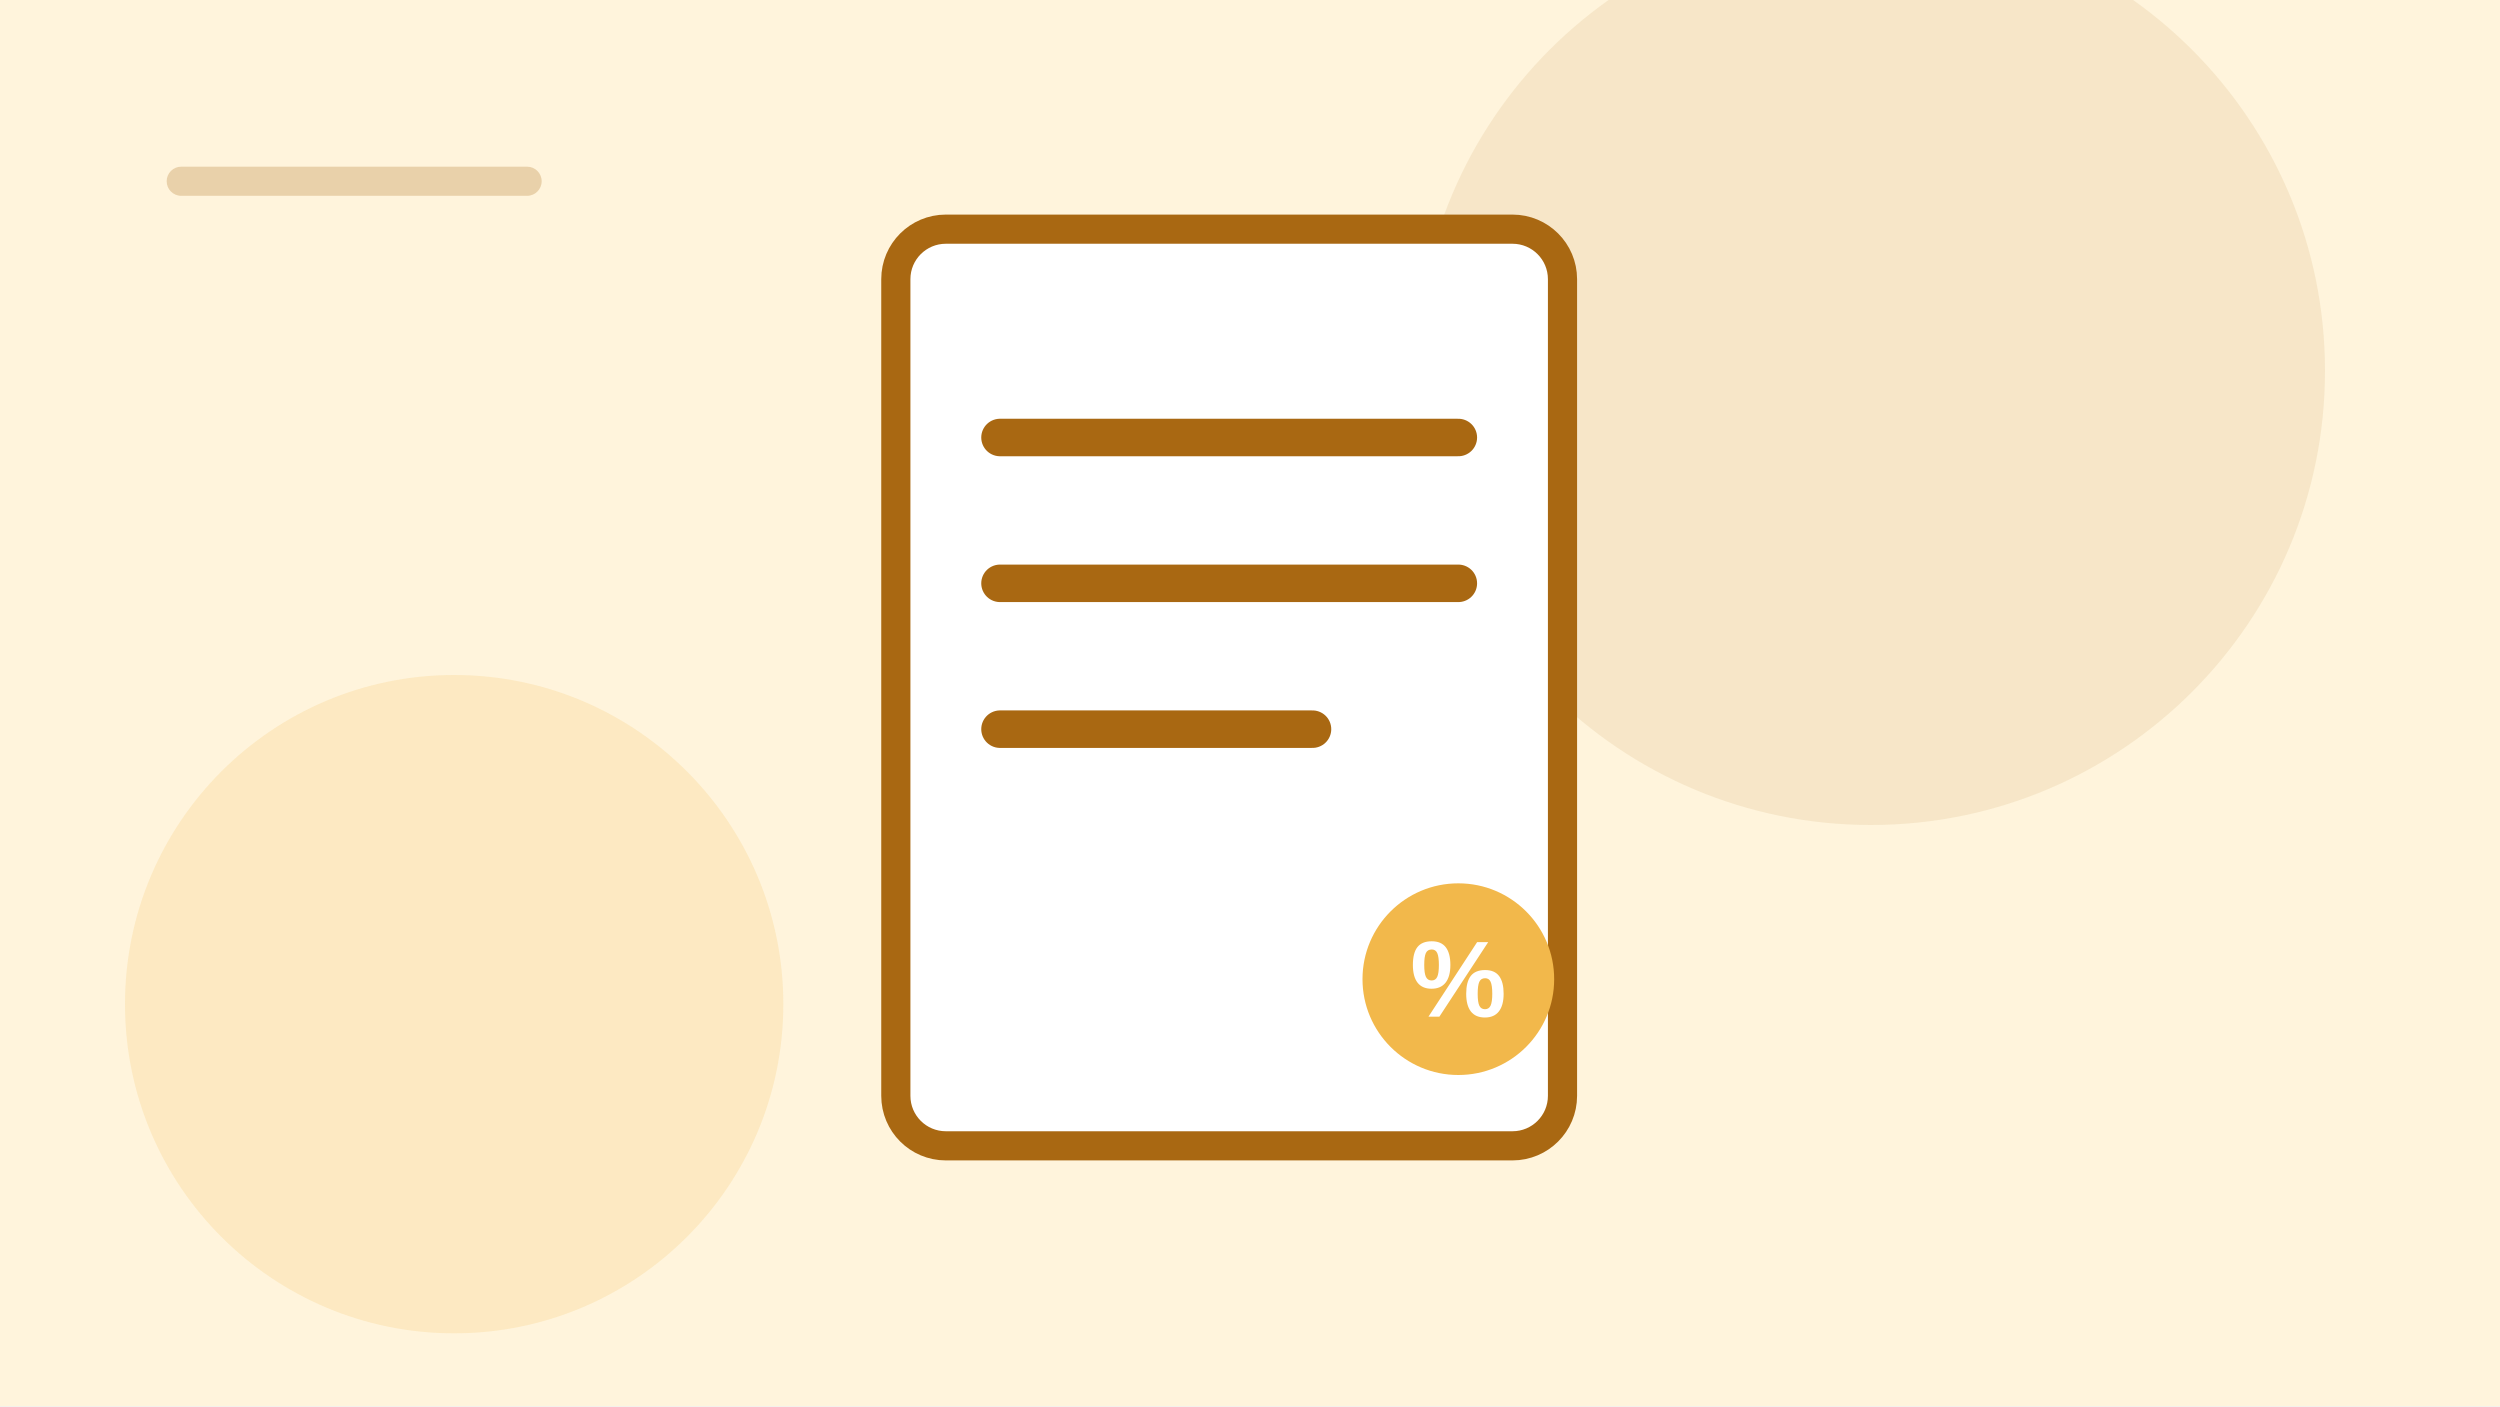
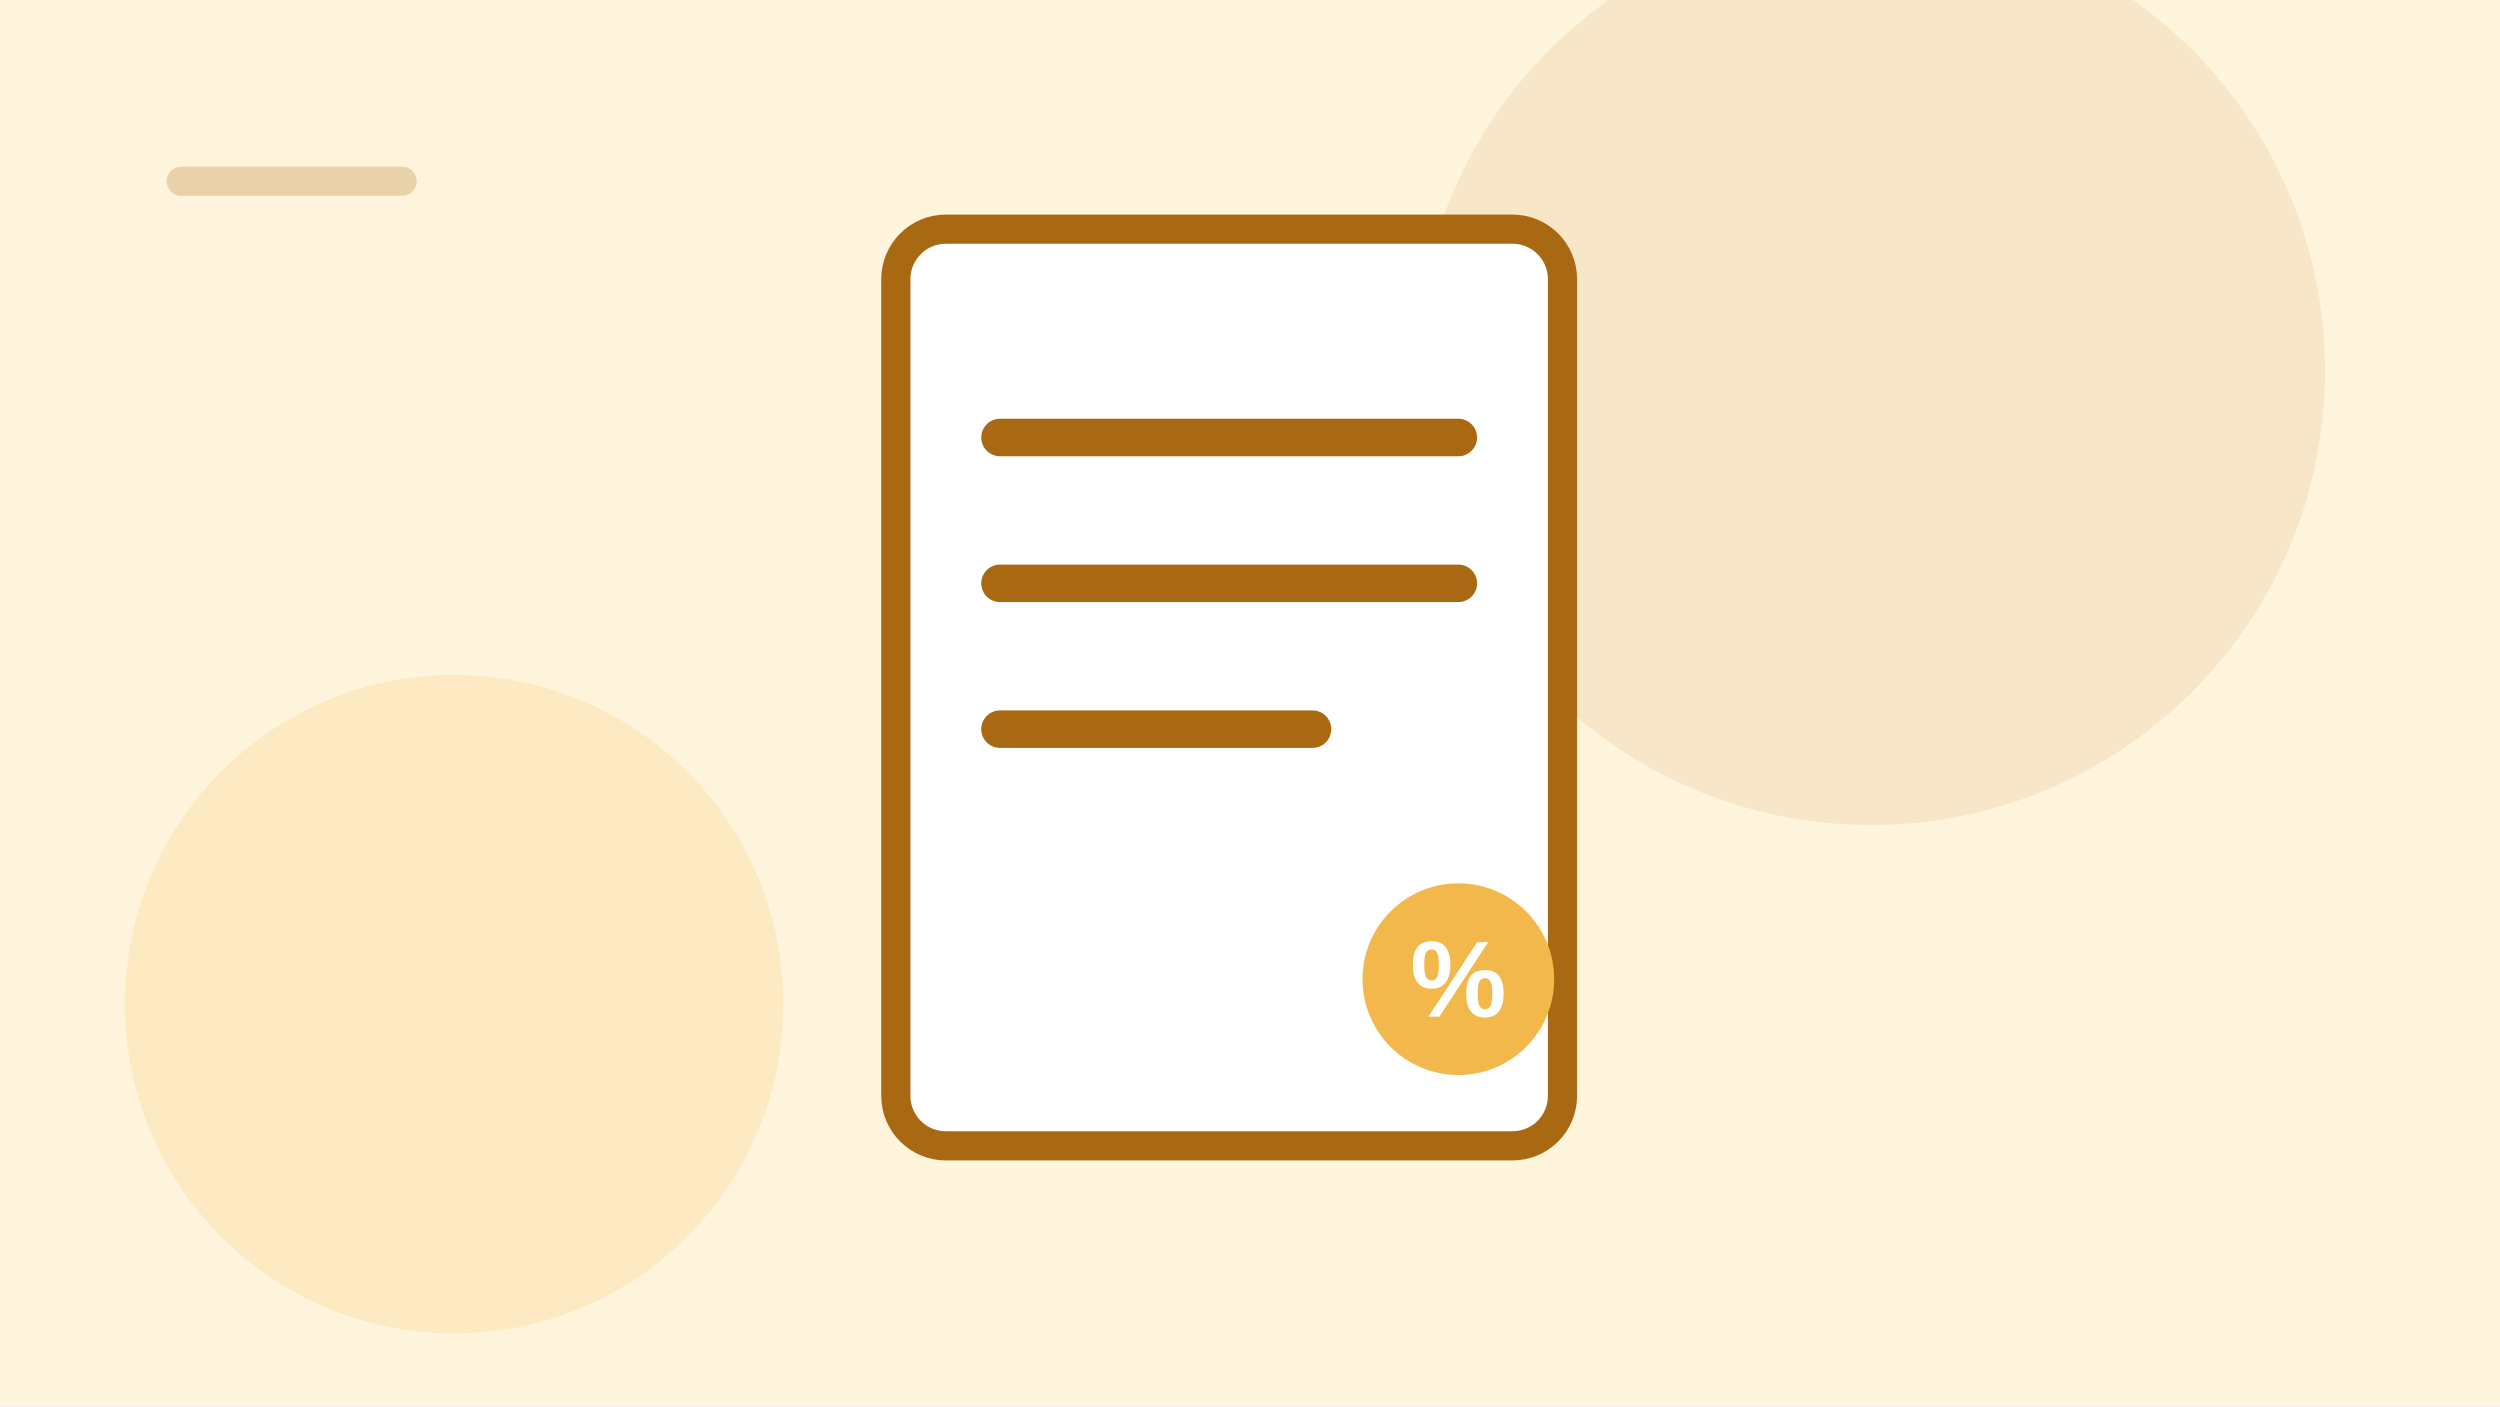
<svg xmlns="http://www.w3.org/2000/svg" viewBox="0 0 1200 675" role="img" aria-label="Thuế &amp; kinh doanh">
  <rect width="1200" height="675" fill="#FFF4DC" />
  <circle cx="898" cy="178" r="218" fill="#A96812" opacity=".10" />
  <circle cx="218" cy="482" r="158" fill="#F2B84B" opacity=".18" />
-   <rect x="80" y="80" width="180" height="14" rx="7" fill="#A96812" opacity=".25" />
+   <rect x="80" y="80" width="120" height="14" rx="7" fill="#A96812" opacity=".25" />
  <rect x="430" y="110" width="320" height="440" rx="24" fill="#fff" stroke="#A96812" stroke-width="14" />
  <path d="M480 210h220M480 280h220M480 350h150" stroke="#A96812" stroke-width="18" stroke-linecap="round" />
  <circle cx="700" cy="470" r="46" fill="#F2B84B" />
  <text x="700" y="488" font-family="Arial" font-size="52" font-weight="700" text-anchor="middle" fill="#fff">%</text>
</svg>
